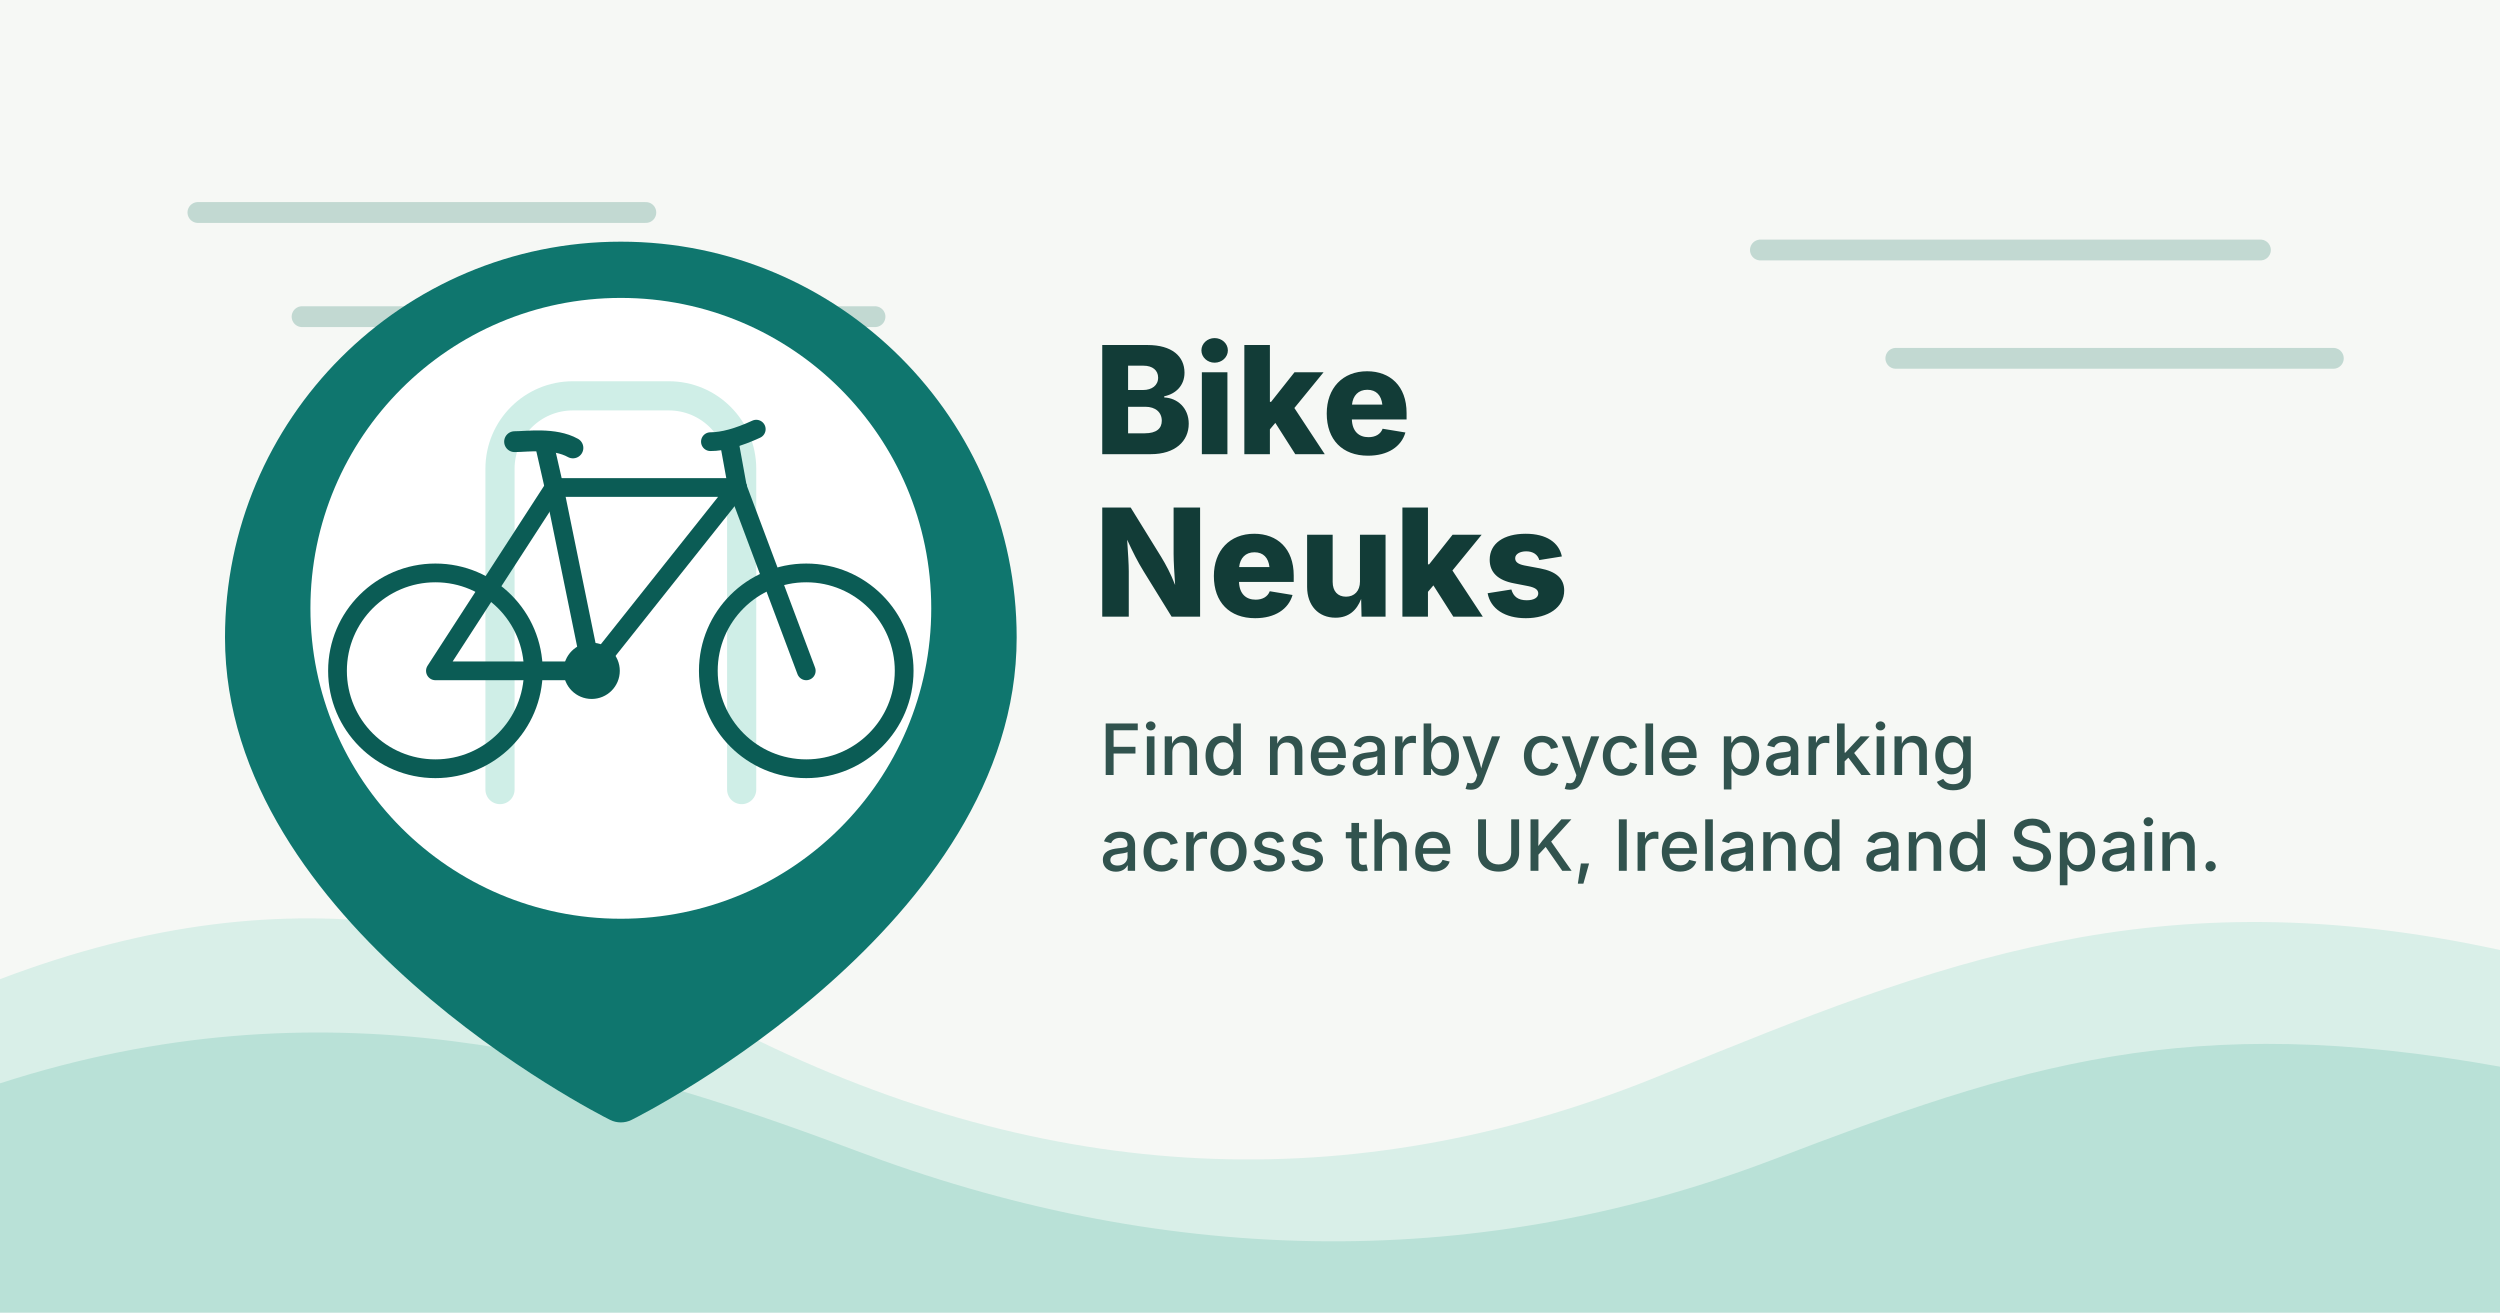
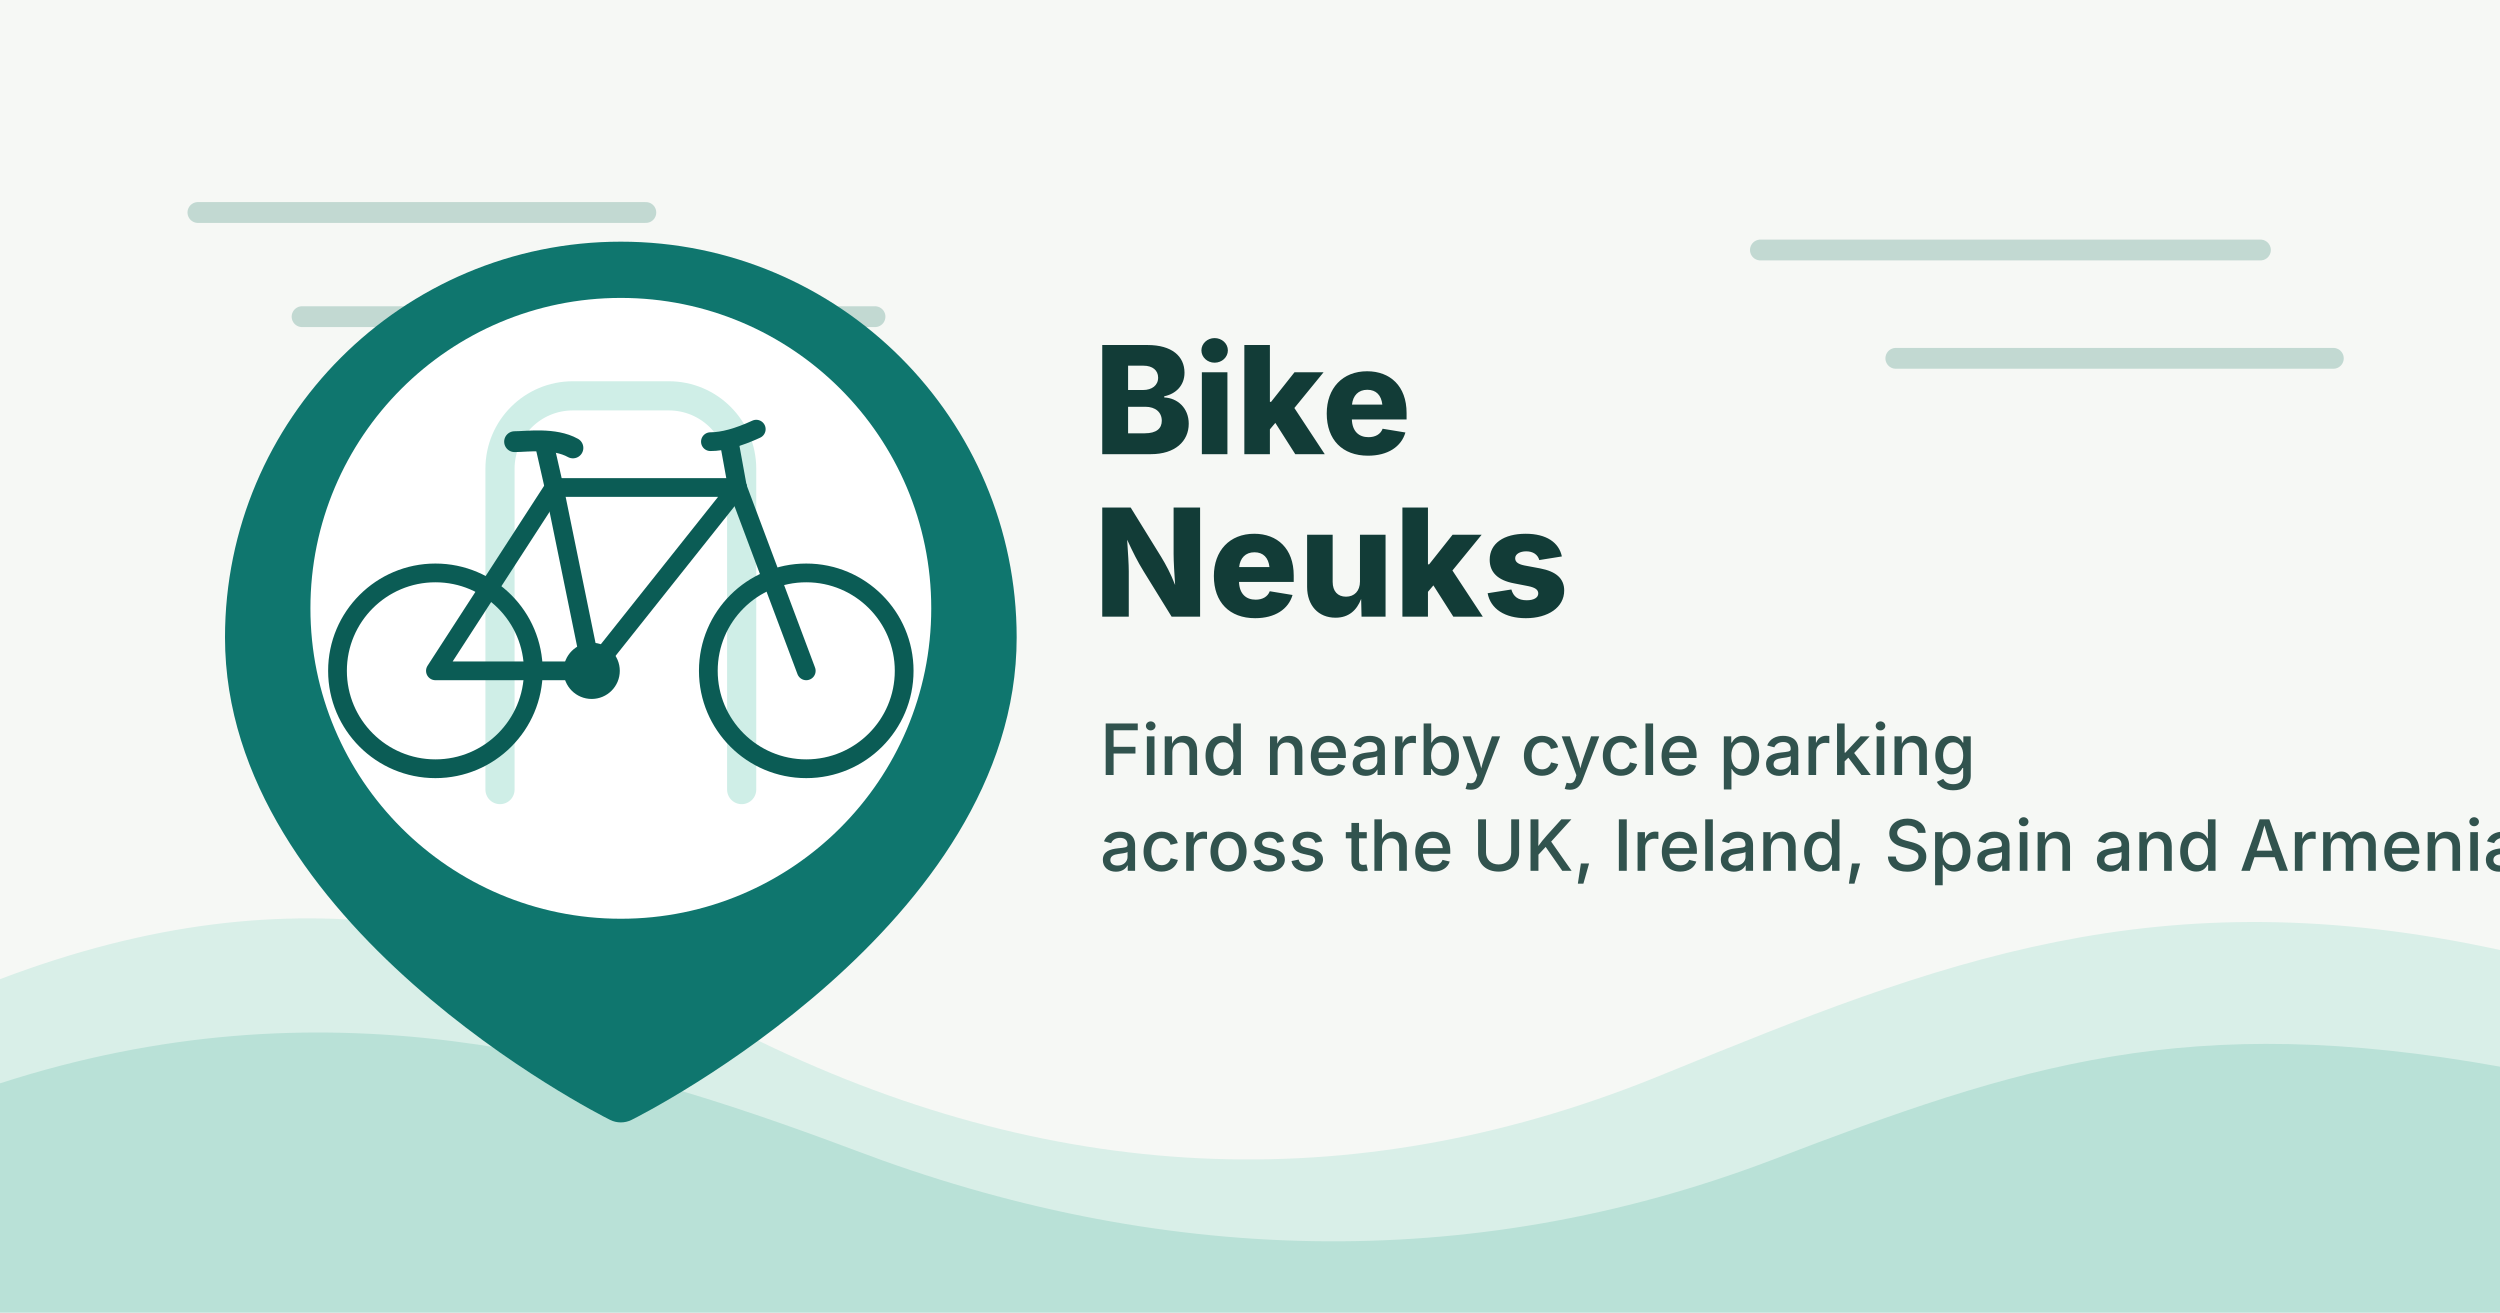
<svg xmlns="http://www.w3.org/2000/svg" width="1200" height="630" viewBox="0 0 1200 630" fill="none">
  <rect width="1200" height="630" fill="#f6f8f5" />
  <path d="M0 470C145 415 250 445 365 500C510 570 655 575 800 515C930 462 1035 420 1200 456V630H0V470Z" fill="#d9efe8" />
  <path d="M0 520C155 470 285 505 410 552C555 607 705 612 850 557C970 511 1050 485 1200 512V630H0V520Z" fill="#b9e1d7" />
  <g opacity="0.42">
    <path d="M95 102H310M145 152H420M845 120H1085M910 172H1120" stroke="#7aaea2" stroke-width="10" stroke-linecap="round" />
  </g>
  <g transform="translate(92 116)">
    <path d="M206 0C101.07 0 16 85.07 16 190C16 327.69 194.83 418.58 200.9 421.57C204.07 423.15 207.93 423.15 211.1 421.57C217.17 418.58 396 327.69 396 190C396 85.07 310.93 0 206 0Z" fill="#0f766e" />
    <circle cx="206" cy="176" r="149" fill="white" />
    <path d="M148 263L148 109C148 89.64 163.64 74 183 74H229C248.36 74 264 89.64 264 109L264 263" stroke="#cfeee7" stroke-width="14" stroke-linecap="round" fill="none" />
    <g stroke="#0b5c55" stroke-width="9" stroke-linecap="round" stroke-linejoin="round" fill="none">
      <circle cx="117" cy="206" r="47" />
      <circle cx="295" cy="206" r="47" />
      <circle cx="192" cy="206" r="9" fill="#0b5c55" />
      <polygon points="117,206 192,206 262,118 174,118" />
      <line x1="192" y1="206" x2="174" y2="118" />
      <line x1="262" y1="118" x2="295" y2="206" />
      <line x1="174" y1="118" x2="169" y2="96" />
      <path d="M155 96C161 96 174 94 183 99" stroke-width="10" />
      <line x1="262" y1="118" x2="258" y2="96" />
      <path d="M249 96Q258 96 271 90" stroke-width="9" />
    </g>
  </g>
  <g transform="translate(525 146)">
    <text x="0" y="72" fill="#123c37" font-family="Inter, ui-sans-serif, system-ui, -apple-system, BlinkMacSystemFont, 'Segoe UI', sans-serif" font-size="72" font-weight="800">Bike</text>
    <text x="0" y="150" fill="#123c37" font-family="Inter, ui-sans-serif, system-ui, -apple-system, BlinkMacSystemFont, 'Segoe UI', sans-serif" font-size="72" font-weight="800">Neuks</text>
    <text x="3" y="226" fill="#31534e" font-family="Inter, ui-sans-serif, system-ui, -apple-system, BlinkMacSystemFont, 'Segoe UI', sans-serif" font-size="34" font-weight="500">Find nearby cycle parking</text>
-     <text x="3" y="272" fill="#31534e" font-family="Inter, ui-sans-serif, system-ui, -apple-system, BlinkMacSystemFont, 'Segoe UI', sans-serif" font-size="34" font-weight="500">across the UK, Ireland and Spain.</text>
+     <text x="3" y="272" fill="#31534e" font-family="Inter, ui-sans-serif, system-ui, -apple-system, BlinkMacSystemFont, 'Segoe UI', sans-serif" font-size="34" font-weight="500">across the UK, Ireland, Spain and Armenia.</text>
  </g>
</svg>
